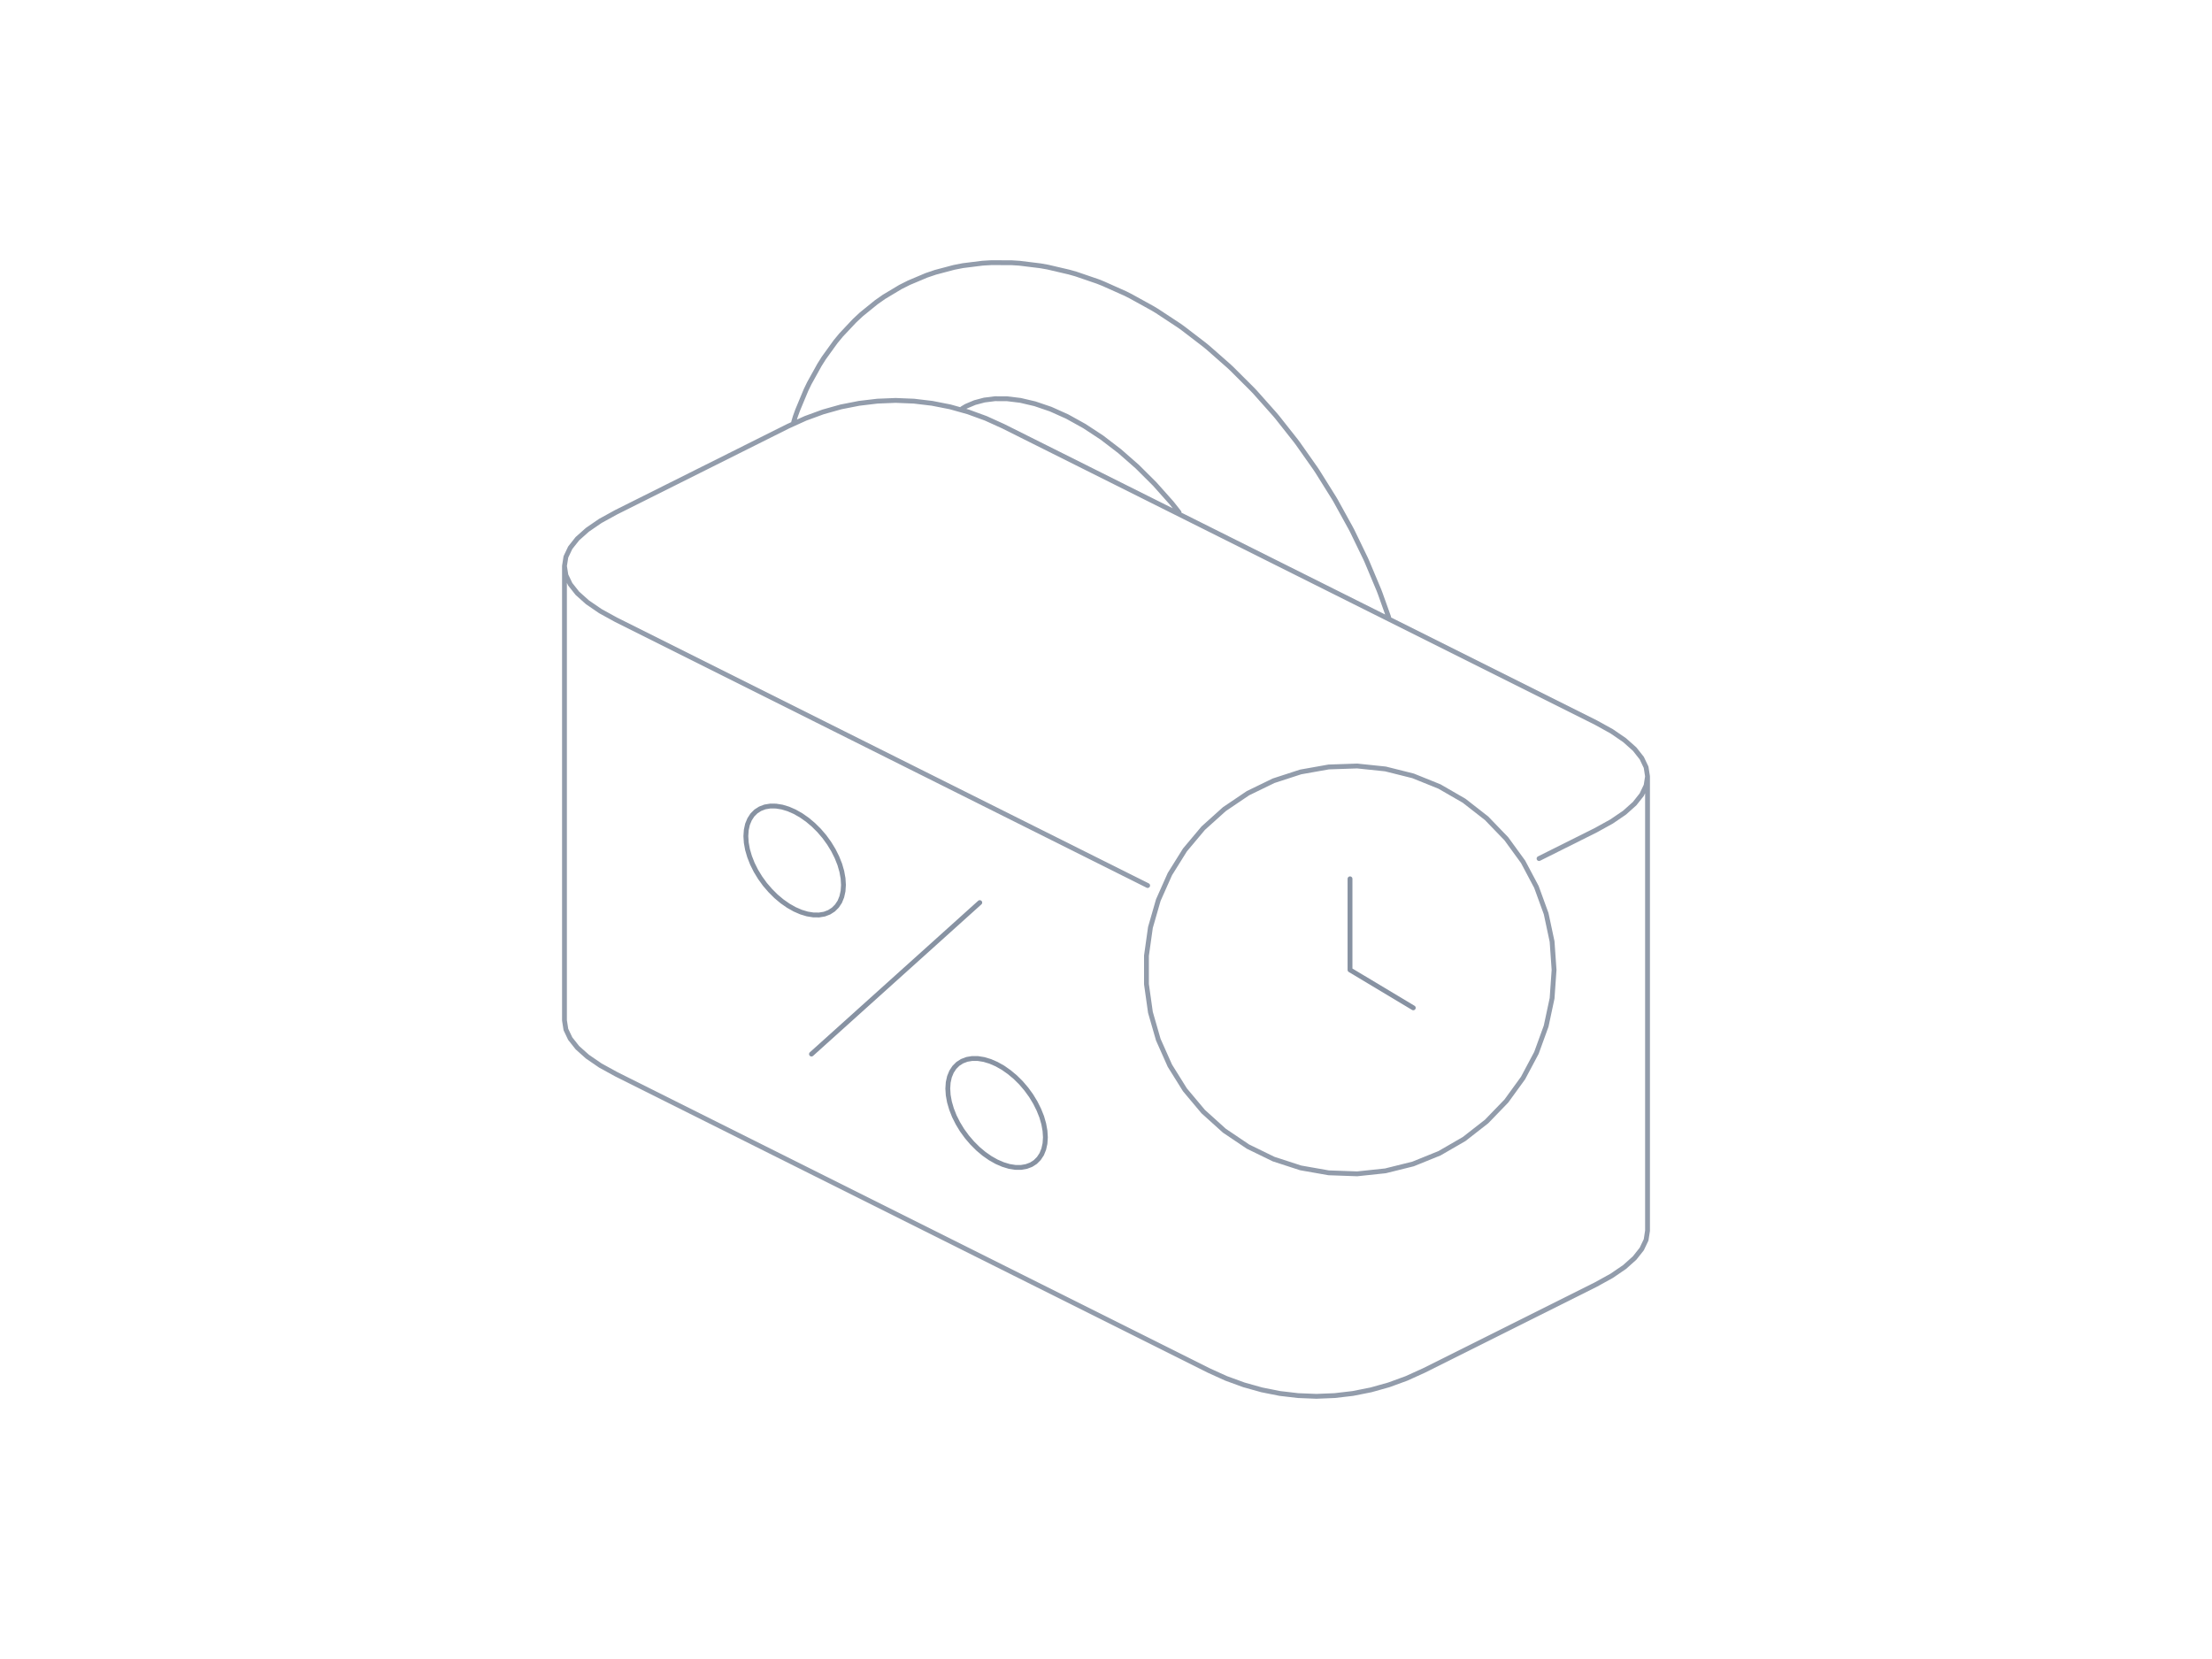
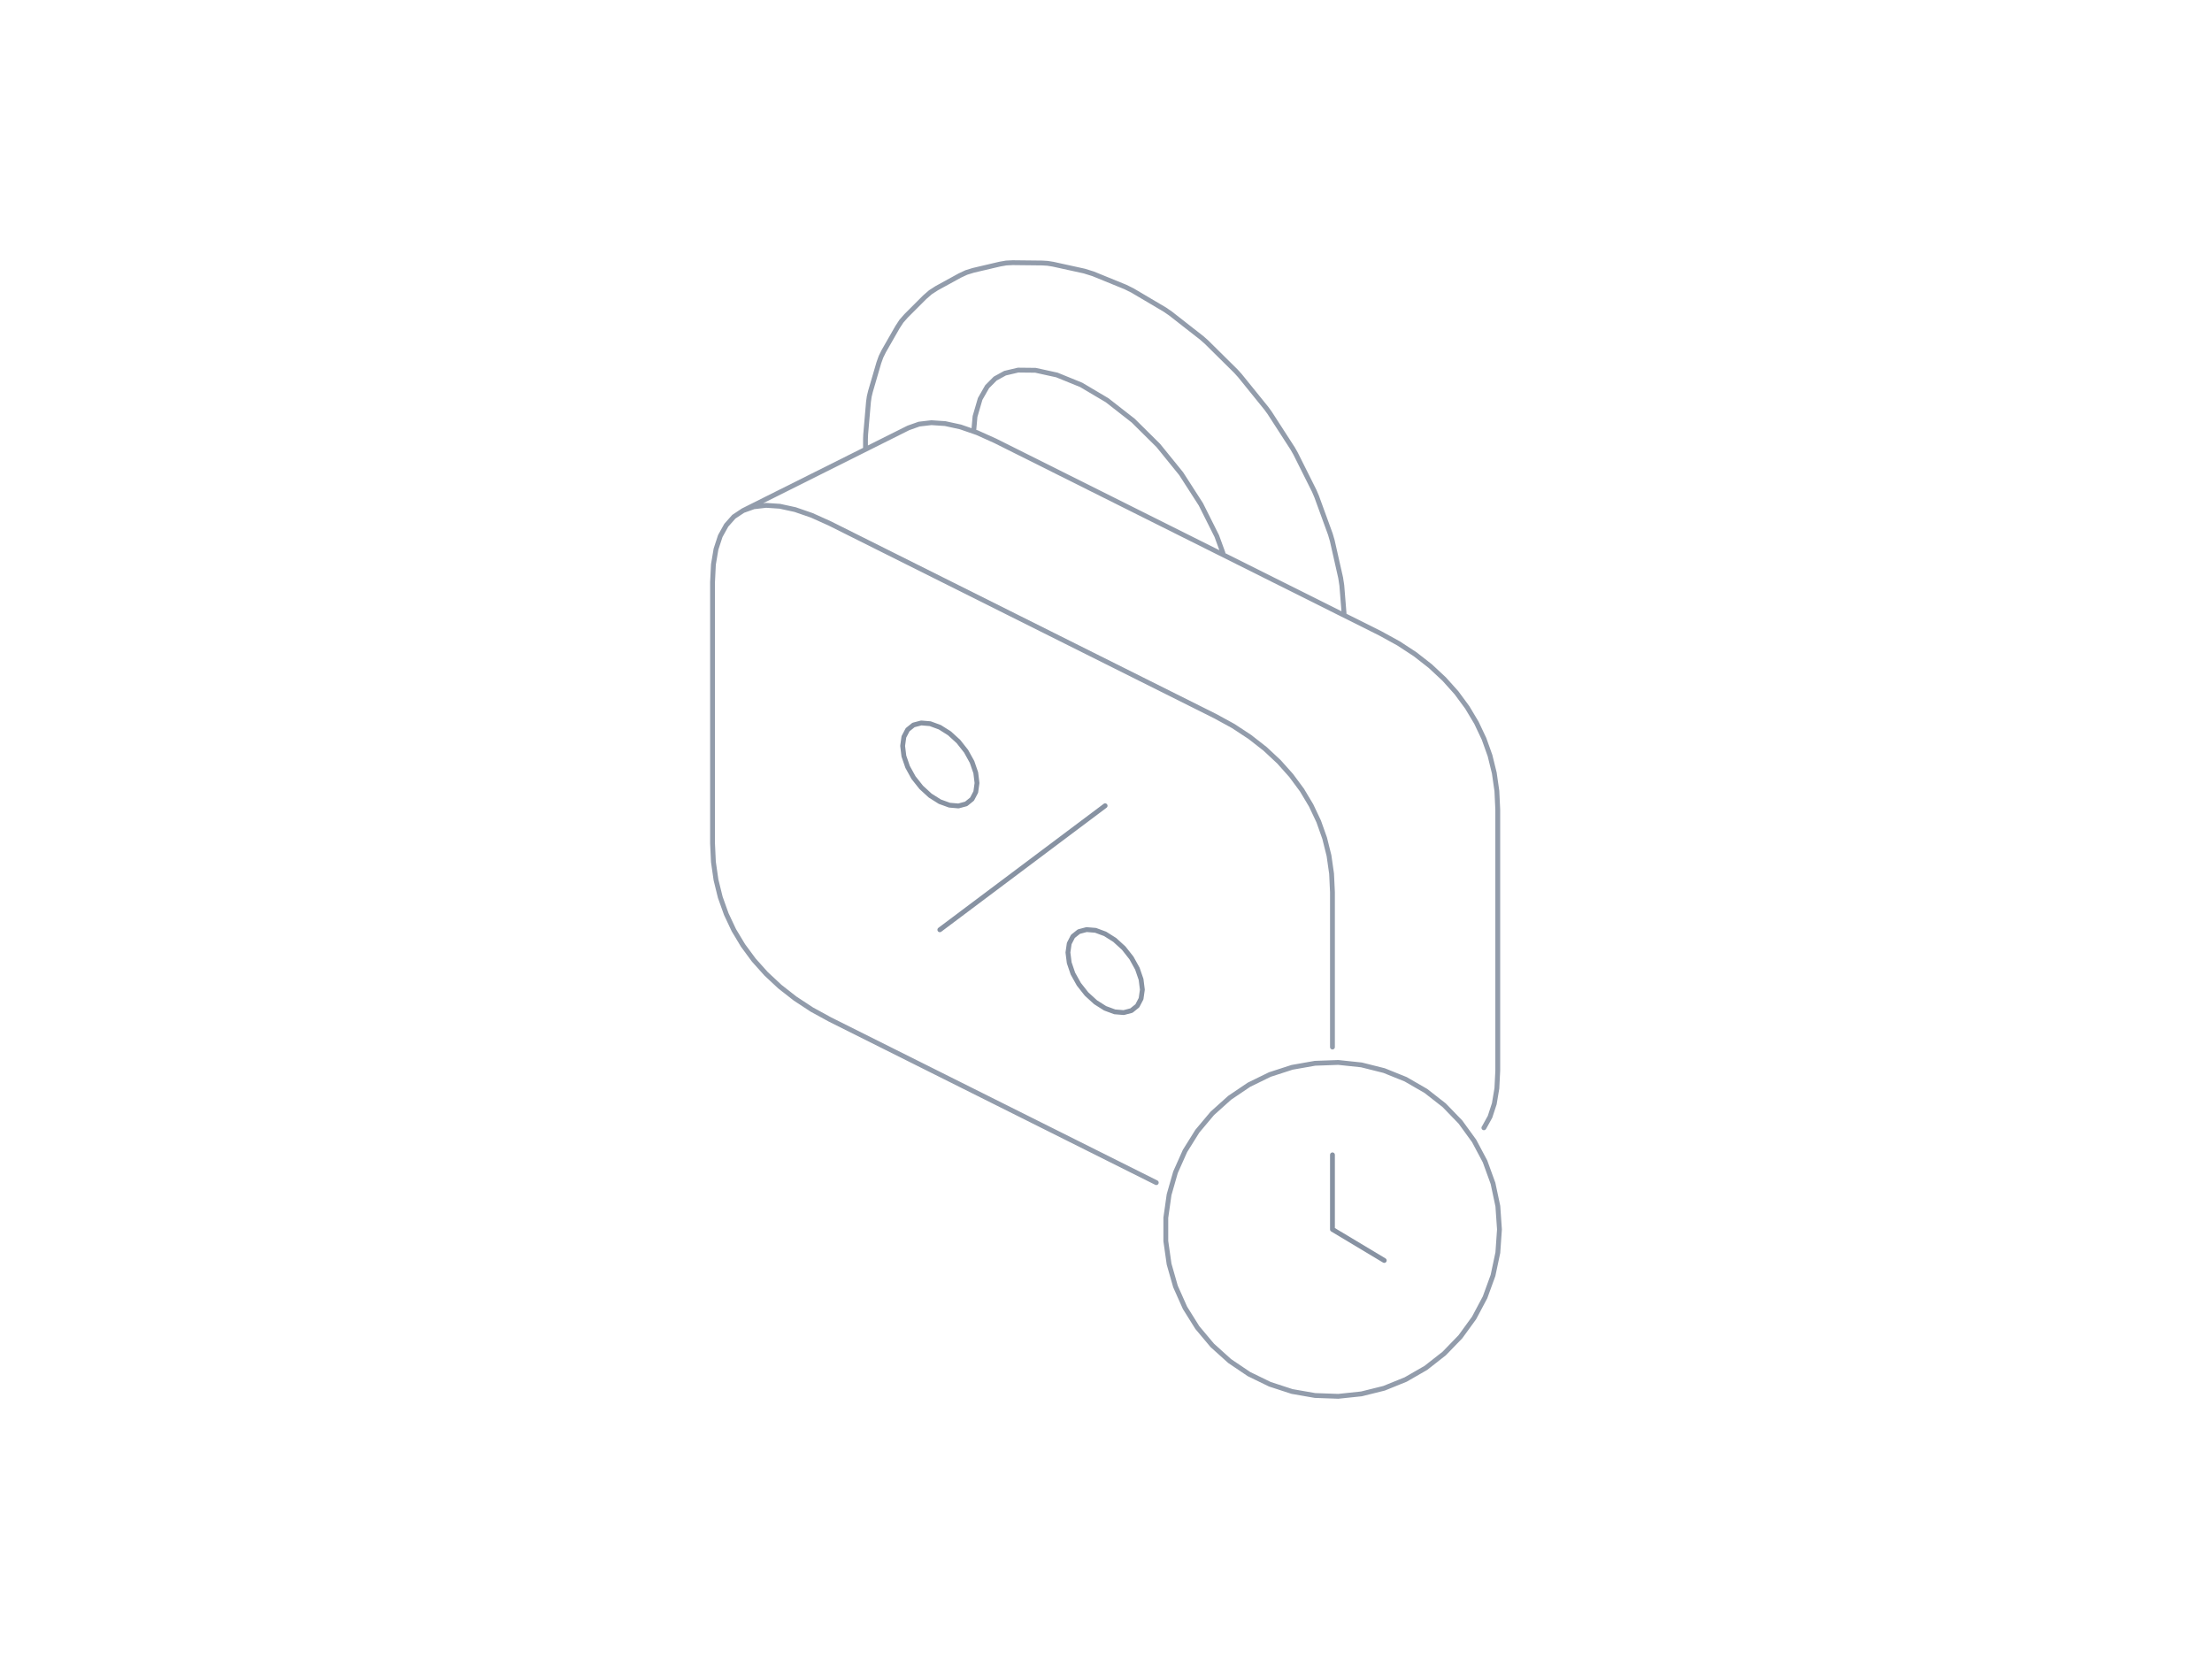
<svg xmlns="http://www.w3.org/2000/svg" viewBox="0 0 480 360" role="img" color="#8792a2" fill="none" stroke="currentColor" stroke-width="1.05" stroke-linecap="round" stroke-linejoin="round">
-   <path vector-effect="non-scaling-stroke" stroke-opacity=".9" d="M208.80,88.66 209.65,88.15 211.53,87.36 213.60,86.81 215.92,86.52 218.52,86.53 221.42,86.88 224.58,87.62 227.99,88.78 231.58,90.39 235.31,92.46 239.13,94.97 242.98,97.92 246.82,101.29 250.59,105.05 254.25,109.16 255.85,111.18 M301.34,133.93 299.51,128.81 299.22,128.05 296.65,121.93 296.33,121.21 293.42,115.20 293.05,114.50 289.83,108.66 289.42,107.97 285.90,102.34 285.45,101.66 281.66,96.28 281.17,95.62 277.14,90.52 276.59,89.87 272.35,85.10 271.74,84.46 267.33,80.06 266.65,79.42 262.09,75.41 261.33,74.79 256.66,71.21 255.80,70.60 251.06,67.48 250.08,66.89 245.31,64.26 244.20,63.70 239.43,61.57 238.18,61.07 233.44,59.45 232.02,59.05 227.36,57.96 225.78,57.68 221.22,57.12 219.48,57.01 215.07,57.00 213.20,57.11 208.96,57.64 207.01,58.02 202.98,59.09 201.03,59.75 197.24,61.35 195.37,62.29 191.85,64.40 190.15,65.59 186.93,68.20 185.46,69.57 182.55,72.66 181.34,74.12 178.77,77.68 177.83,79.17 175.62,83.15 174.91,84.62 173.08,89.01 172.57,90.42 172.23,91.56 M194.35,86.89 190.39,87.05 186.44,87.52 182.51,88.29 178.62,89.38 174.79,90.78 171.02,92.49 133.69,111.16 130.27,113.04 127.47,114.96 125.29,116.90 123.74,118.86 122.80,120.84 122.49,122.82 122.49,221.42 122.80,223.41 123.74,225.38 125.29,227.34 127.47,229.29 130.27,231.21 133.69,233.09 262.31,297.40 266.08,299.11 269.92,300.51 273.81,301.60 277.73,302.38 281.68,302.84 285.65,303.00 289.61,302.84 293.56,302.38 297.49,301.60 301.38,300.51 305.21,299.11 308.98,297.40 346.31,278.74 349.73,276.85 352.53,274.94 354.71,272.99 356.26,271.03 357.20,269.05 357.51,267.07 357.51,168.47 357.20,166.49 356.26,164.51 354.71,162.55 352.53,160.61 349.73,158.69 346.31,156.80 217.69,92.49 213.92,90.78 210.08,89.38 206.19,88.29 202.27,87.52 198.32,87.05 194.35,86.89 M357.51,168.47 357.20,170.45 356.26,172.43 354.71,174.39 352.53,176.34 349.73,178.25 346.31,180.14 333.97,186.31 M249.04,192.16 133.69,134.49 130.27,132.61 127.47,130.69 125.29,128.74 123.74,126.78 122.80,124.81 122.49,122.82 M294.50,166.22 288.32,166.43 282.24,167.51 276.37,169.42 270.81,172.12 265.69,175.58 261.10,179.71 257.13,184.44 253.86,189.68 251.35,195.32 249.64,201.26 248.78,207.38 248.78,213.56 249.64,219.67 251.35,225.61 253.86,231.25 257.13,236.49 261.10,241.22 265.69,245.36 270.81,248.81 276.37,251.52 282.24,253.43 288.32,254.50 294.50,254.72 300.64,254.07 306.63,252.58 312.36,250.26 317.71,247.17 322.58,243.37 326.87,238.93 330.50,233.93 333.40,228.48 335.51,222.67 336.80,216.63 337.23,210.47 337.23,210.47 336.80,204.31 335.51,198.26 333.40,192.46 330.50,187.00 326.87,182.01 322.58,177.56 317.71,173.76 312.36,170.67 306.63,168.36 300.64,166.86 294.50,166.22 M337.23,210.47 336.80,204.31 335.51,198.26 333.40,192.46 330.50,187.00 326.87,182.01 322.58,177.56 317.71,173.76 312.36,170.67 306.63,168.36 300.64,166.86 294.50,166.22 288.32,166.43 282.24,167.51 276.37,169.42 270.81,172.12 265.69,175.58 261.10,179.71 257.13,184.44 253.86,189.68 251.35,195.32 249.64,201.26 248.78,207.38 248.78,213.56 249.64,219.67 251.35,225.61 253.86,231.25 257.13,236.49 261.10,241.22 265.69,245.36 270.81,248.81 276.37,251.52 282.24,253.43 288.32,254.50 294.50,254.72 300.64,254.07 306.63,252.58 312.36,250.26 317.71,247.17 322.58,243.37 326.87,238.93 330.50,233.93 333.40,228.48 335.51,222.67 336.80,216.63 337.23,210.47" />
-   <path vector-effect="non-scaling-stroke" stroke-opacity="1" d="M183.03,192.03 182.94,190.60 182.67,189.10 182.23,187.57 181.61,186.02 180.84,184.48 179.93,182.99 178.89,181.55 177.74,180.21 176.49,178.97 175.18,177.87 173.82,176.92 172.44,176.14 171.06,175.54 169.70,175.13 168.39,174.92 167.15,174.91 165.99,175.10 164.95,175.50 164.04,176.08 163.27,176.85 162.66,177.79 162.21,178.87 161.94,180.10 161.85,181.44 161.94,182.86 162.21,184.36 162.66,185.89 163.27,187.44 164.04,188.98 164.95,190.47 165.99,191.91 167.15,193.25 168.39,194.49 169.70,195.59 171.06,196.54 172.44,197.32 173.82,197.92 175.18,198.33 176.49,198.54 177.74,198.55 178.89,198.36 179.93,197.96 180.84,197.38 181.61,196.61 182.23,195.68 182.67,194.59 182.94,193.36 183.03,192.03 M226.85,246.80 226.76,245.38 226.49,243.88 226.05,242.35 225.43,240.80 224.66,239.26 223.75,237.76 222.71,236.33 221.56,234.98 220.32,233.75 219.00,232.65 217.65,231.70 216.26,230.92 214.88,230.32 213.52,229.91 212.21,229.70 210.97,229.69 209.82,229.88 208.77,230.28 207.86,230.86 207.09,231.63 206.48,232.56 206.03,233.65 205.76,234.88 205.67,236.21 205.76,237.64 206.03,239.13 206.48,240.67 207.09,242.22 207.86,243.75 208.77,245.25 209.82,246.69 210.97,248.03 212.21,249.27 213.52,250.37 214.88,251.32 216.26,252.10 217.65,252.70 219.00,253.11 220.32,253.32 221.56,253.33 222.71,253.13 223.75,252.74 224.66,252.16 225.43,251.39 226.05,250.45 226.49,249.36 226.76,248.14 226.85,246.80 M176.09,228.73 212.61,195.86 M292.95,190.70 292.95,210.47 306.68,218.70" />
+   <path vector-effect="non-scaling-stroke" stroke-opacity=".9" d="M211.32,93.27 211.58,90.37 212.69,86.57 214.21,83.91 215.96,82.15 218.09,80.98 220.93,80.31 224.69,80.35 229.34,81.37 234.62,83.52 240.24,86.85 245.91,91.28 251.34,96.66 256.31,102.79 260.59,109.44 264.04,116.33 265.37,119.97 M291.66,133.12 291.17,127.02 290.92,125.38 289.10,117.33 288.69,115.93 285.71,107.75 285.18,106.51 281.15,98.45 280.52,97.34 275.54,89.63 274.81,88.62 269.05,81.50 268.19,80.55 261.81,74.24 260.79,73.34 254.00,68.03 252.76,67.18 245.75,63.04 244.22,62.28 237.21,59.42 235.29,58.82 228.50,57.33 227.32,57.14 226.13,57.07 219.76,57.00 218.35,57.07 216.97,57.31 211.21,58.66 209.69,59.13 208.26,59.80 203.28,62.53 201.90,63.42 200.66,64.50 196.63,68.53 195.60,69.70 194.75,71.00 191.77,76.21 191.17,77.43 190.71,78.71 188.89,84.94 188.62,86.06 188.46,87.20 187.85,94.25 187.81,95.26 187.81,97.12 M161.24,110.80 159.24,112.13 157.60,113.98 156.30,116.32 155.37,119.16 154.81,122.50 154.62,126.33 154.62,183.01 154.81,187.03 155.37,190.94 156.30,194.71 157.60,198.35 159.24,201.84 161.24,205.17 163.57,208.33 166.24,211.31 169.23,214.10 172.54,216.69 176.16,219.07 180.09,221.22 250.91,256.63 M322.00,244.73 322.03,244.70 323.33,242.35 324.26,239.51 324.82,236.17 325.01,232.34 325.01,175.66 324.82,171.64 324.26,167.74 323.33,163.96 322.03,160.32 320.38,156.83 318.39,153.50 316.06,150.34 313.39,147.36 310.40,144.57 307.09,141.98 303.47,139.61 299.54,137.45 215.96,95.66 212.03,93.89 208.41,92.64 205.10,91.92 202.11,91.72 199.44,92.03 197.11,92.86 161.24,110.80 M289.14,227.21 289.14,193.60 288.95,189.58 288.39,185.67 287.45,181.90 286.16,178.26 284.51,174.77 282.52,171.44 280.18,168.28 277.52,165.30 274.53,162.51 271.22,159.92 267.60,157.54 263.67,155.39 180.09,113.60 176.16,111.83 172.54,110.58 169.23,109.86 166.24,109.66 163.57,109.97 161.24,110.80 159.24,112.13 157.60,113.98 156.30,116.32 155.37,119.16 154.81,122.50 154.62,126.33 154.62,183.01 154.81,187.03 155.37,190.94 156.30,194.71 157.60,198.35 159.24,201.84 161.24,205.17 163.57,208.33 166.24,211.31 169.23,214.10 172.54,216.69 176.16,219.07 180.09,221.22 250.91,256.63 M290.40,230.55 285.35,230.73 280.37,231.61 275.56,233.17 271.02,235.39 266.83,238.22 263.07,241.60 259.82,245.47 257.14,249.76 255.08,254.38 253.69,259.24 252.98,264.25 252.98,269.31 253.69,274.31 255.08,279.17 257.14,283.79 259.82,288.08 263.07,291.95 266.83,295.34 271.02,298.17 275.56,300.38 280.37,301.95 285.35,302.82 290.40,303.00 295.43,302.47 300.34,301.25 305.03,299.35 309.41,296.83 313.39,293.71 316.91,290.07 319.88,285.98 322.25,281.52 323.98,276.77 325.03,271.82 325.38,266.78 325.38,266.78 325.03,261.73 323.98,256.79 322.25,252.03 319.88,247.57 316.91,243.48 313.39,239.84 309.41,236.73 305.03,234.20 300.34,232.31 295.43,231.08 290.40,230.55 M325.38,266.78 325.03,261.73 323.98,256.79 322.25,252.03 319.88,247.57 316.91,243.48 313.39,239.84 309.41,236.73 305.03,234.20 300.34,232.31 295.43,231.08 290.40,230.55 285.35,230.73 280.37,231.61 275.56,233.17 271.02,235.39 266.83,238.22 263.07,241.60 259.82,245.47 257.14,249.76 255.08,254.38 253.69,259.24 252.98,264.25 252.98,269.31 253.69,274.31 255.08,279.17 257.14,283.79 259.82,288.08 263.07,291.95 266.83,295.34 271.02,298.17 275.56,300.38 280.37,301.95 285.35,302.82 290.40,303.00 295.43,302.47 300.34,301.25 305.03,299.35 309.41,296.83 313.39,293.71 316.91,290.07 319.88,285.98 322.25,281.52 323.98,276.77 325.03,271.82 325.38,266.78" />
+   <path vector-effect="non-scaling-stroke" stroke-opacity="1" d="M203.94,201.76 239.81,174.85 M212.01,169.92 211.74,167.69 210.93,165.34 209.65,163.03 207.98,160.91 206.03,159.13 203.94,157.81 201.85,157.04 199.91,156.88 198.23,157.32 196.95,158.35 196.14,159.90 195.87,161.85 196.14,164.07 196.95,166.42 198.23,168.74 199.91,170.86 201.85,172.64 203.94,173.96 206.03,174.72 207.98,174.89 209.65,174.44 210.93,173.41 211.74,171.87 212.01,169.92 M247.89,214.76 247.61,212.53 246.80,210.18 245.52,207.87 243.85,205.75 241.90,203.97 239.81,202.65 237.73,201.88 235.78,201.72 234.11,202.16 232.82,203.19 232.02,204.74 231.74,206.69 232.02,208.92 232.82,211.27 234.11,213.58 235.78,215.70 237.73,217.48 239.81,218.80 241.90,219.57 243.85,219.73 245.52,219.29 246.80,218.26 247.61,216.71 247.89,214.76 M289.14,250.60 289.14,266.78 300.38,273.52" />
</svg>
